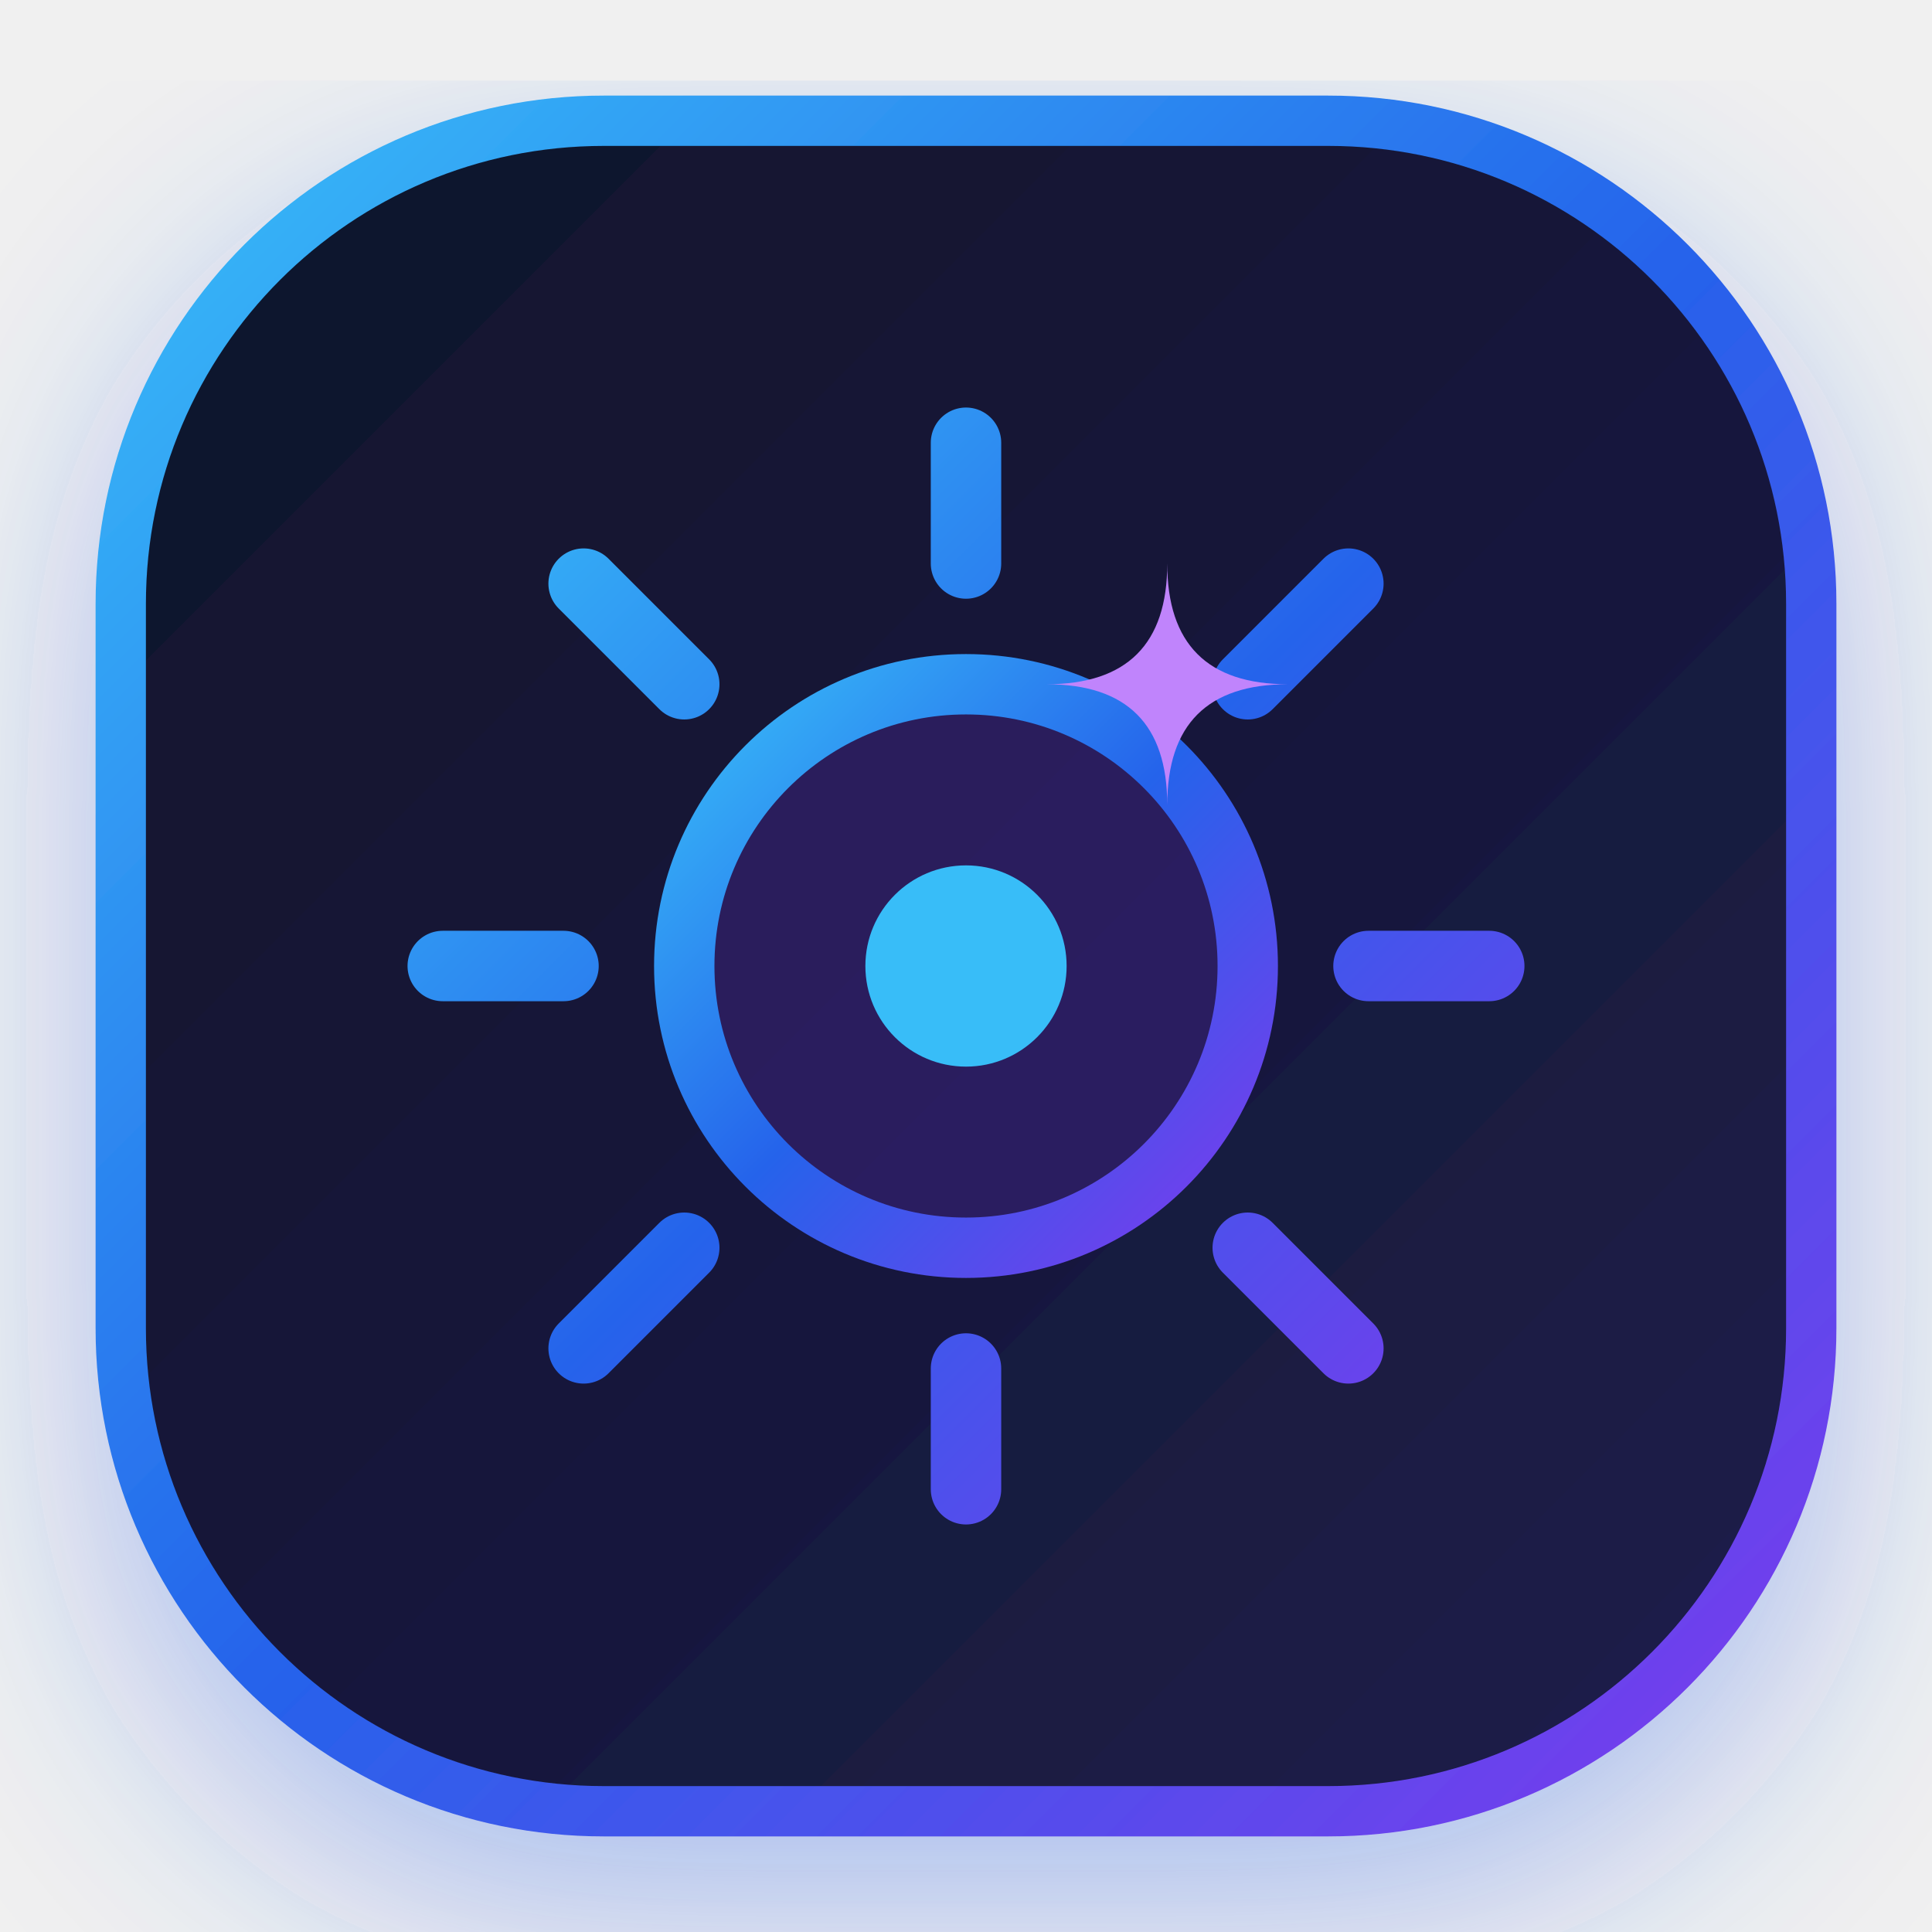
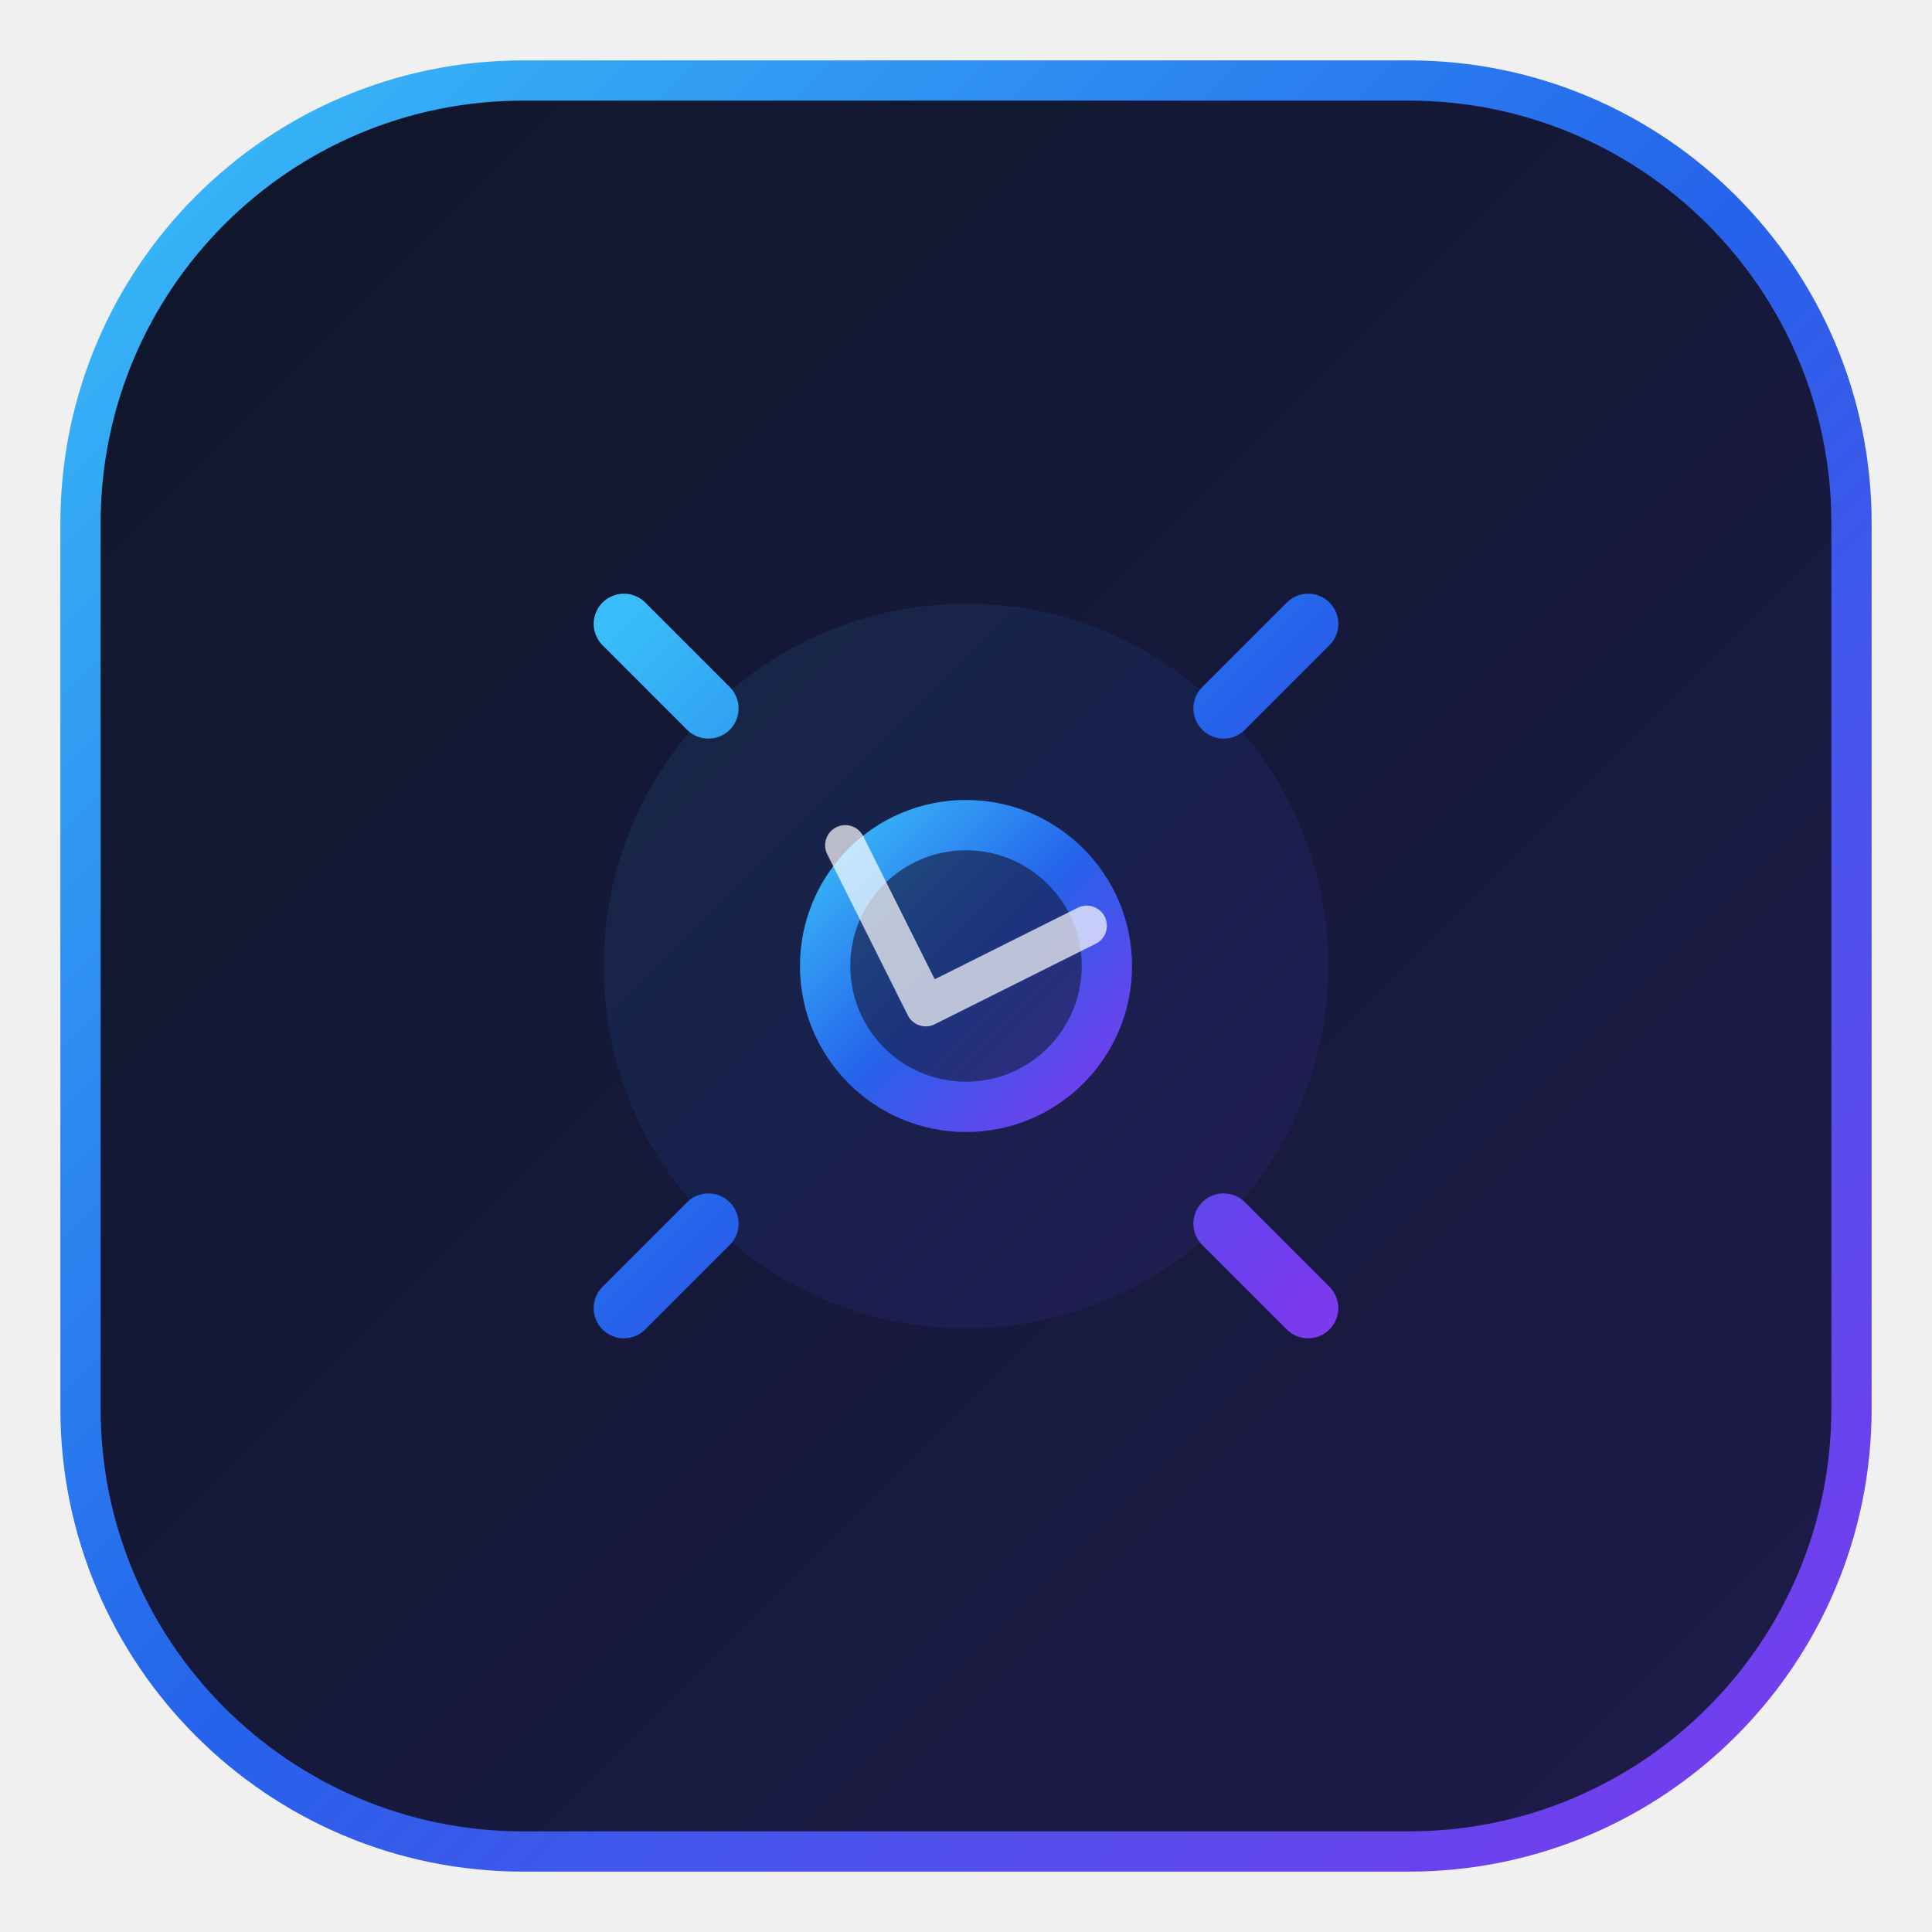
- <svg xmlns="http://www.w3.org/2000/svg" version="1.1" id="shortcut-settings" viewBox="0 0 96 96" xml:space="preserve">
+ <svg xmlns="http://www.w3.org/2000/svg" viewBox="0 0 96 96" width="96" height="96">
  <defs>
-     <linearGradient id="bucaIconGrad" x1="0%" y1="0%" x2="100%" y2="100%">
+     <linearGradient id="g" x1="0%" y1="0%" x2="100%" y2="100%">
      <stop offset="0%" stop-color="#38bdf8" />
      <stop offset="50%" stop-color="#2563eb" />
      <stop offset="100%" stop-color="#7c3aed" />
    </linearGradient>
-     <linearGradient id="bucaIconBg" x1="0%" y1="0%" x2="100%" y2="100%">
+     <linearGradient id="bg" x1="0%" y1="0%" x2="100%" y2="100%">
      <stop offset="0%" stop-color="#0f172a" />
      <stop offset="100%" stop-color="#1e1b4b" />
    </linearGradient>
-     <filter id="iconGlow" x="-20%" y="-20%" width="140%" height="140%">
-       <feDropShadow dx="0" dy="4" stdDeviation="6" flood-color="#2563eb" flood-opacity="0.35" />
-     </filter>
  </defs>
-   <rect x="6" y="6" width="84" height="84" rx="24" fill="url(#bucaIconBg)" stroke="url(#bucaIconGrad)" stroke-width="2.5" filter="url(#iconGlow)" />
-   <g fill="none" stroke="url(#bucaIconGrad)" stroke-width="3" stroke-linecap="round" stroke-linejoin="round">
-     <circle cx="48" cy="48" r="14" fill="rgba(124, 58, 237, 0.2)" />
-     <path d="M 48 22 L 48 28 M 48 68 L 48 74 M 22 48 L 28 48 M 68 48 L 74 48 M 29 29 L 34 34 M 62 62 L 67 67 M 29 67 L 34 62 M 62 34 L 67 29" stroke-width="3.5" />
-     <circle cx="48" cy="48" r="5" fill="#38bdf8" stroke="none" />
-     <path d="M 58 28 Q 58 34 64 34 Q 58 34 58 40 Q 58 34 52 34 Q 58 34 58 28 Z" fill="#c084fc" stroke="none" />
+   <rect x="4" y="4" width="88" height="88" rx="22" fill="url(#bg)" stroke="url(#g)" stroke-width="2" />
+   <g fill="url(#g)">
+     <path d="M48 30a18 18 0 110 36 18 18 0 010-36z" fill-opacity="0.1" />
+     <circle cx="48" cy="48" r="7" fill-opacity="0.3" />
+     <circle cx="48" cy="48" r="7" fill="none" stroke="url(#g)" stroke-width="2.5" />
+     <g fill="none" stroke="url(#g)" stroke-width="3" stroke-linecap="round">
+       <path d="M48 24v6M48 66v6" />
+       <path d="M31 31l4.2 4.2M60.8 60.8l4.2 4.2" />
+       <path d="M24 48h6M66 48h6" />
+       <path d="M31 65l4.2-4.2M60.8 35.2l4.2-4.2" />
+     </g>
+     <path d="M42 42l4 8 8-4" fill="none" stroke="#ffffff" stroke-width="2" stroke-linecap="round" stroke-linejoin="round" opacity="0.7" />
  </g>
</svg>
